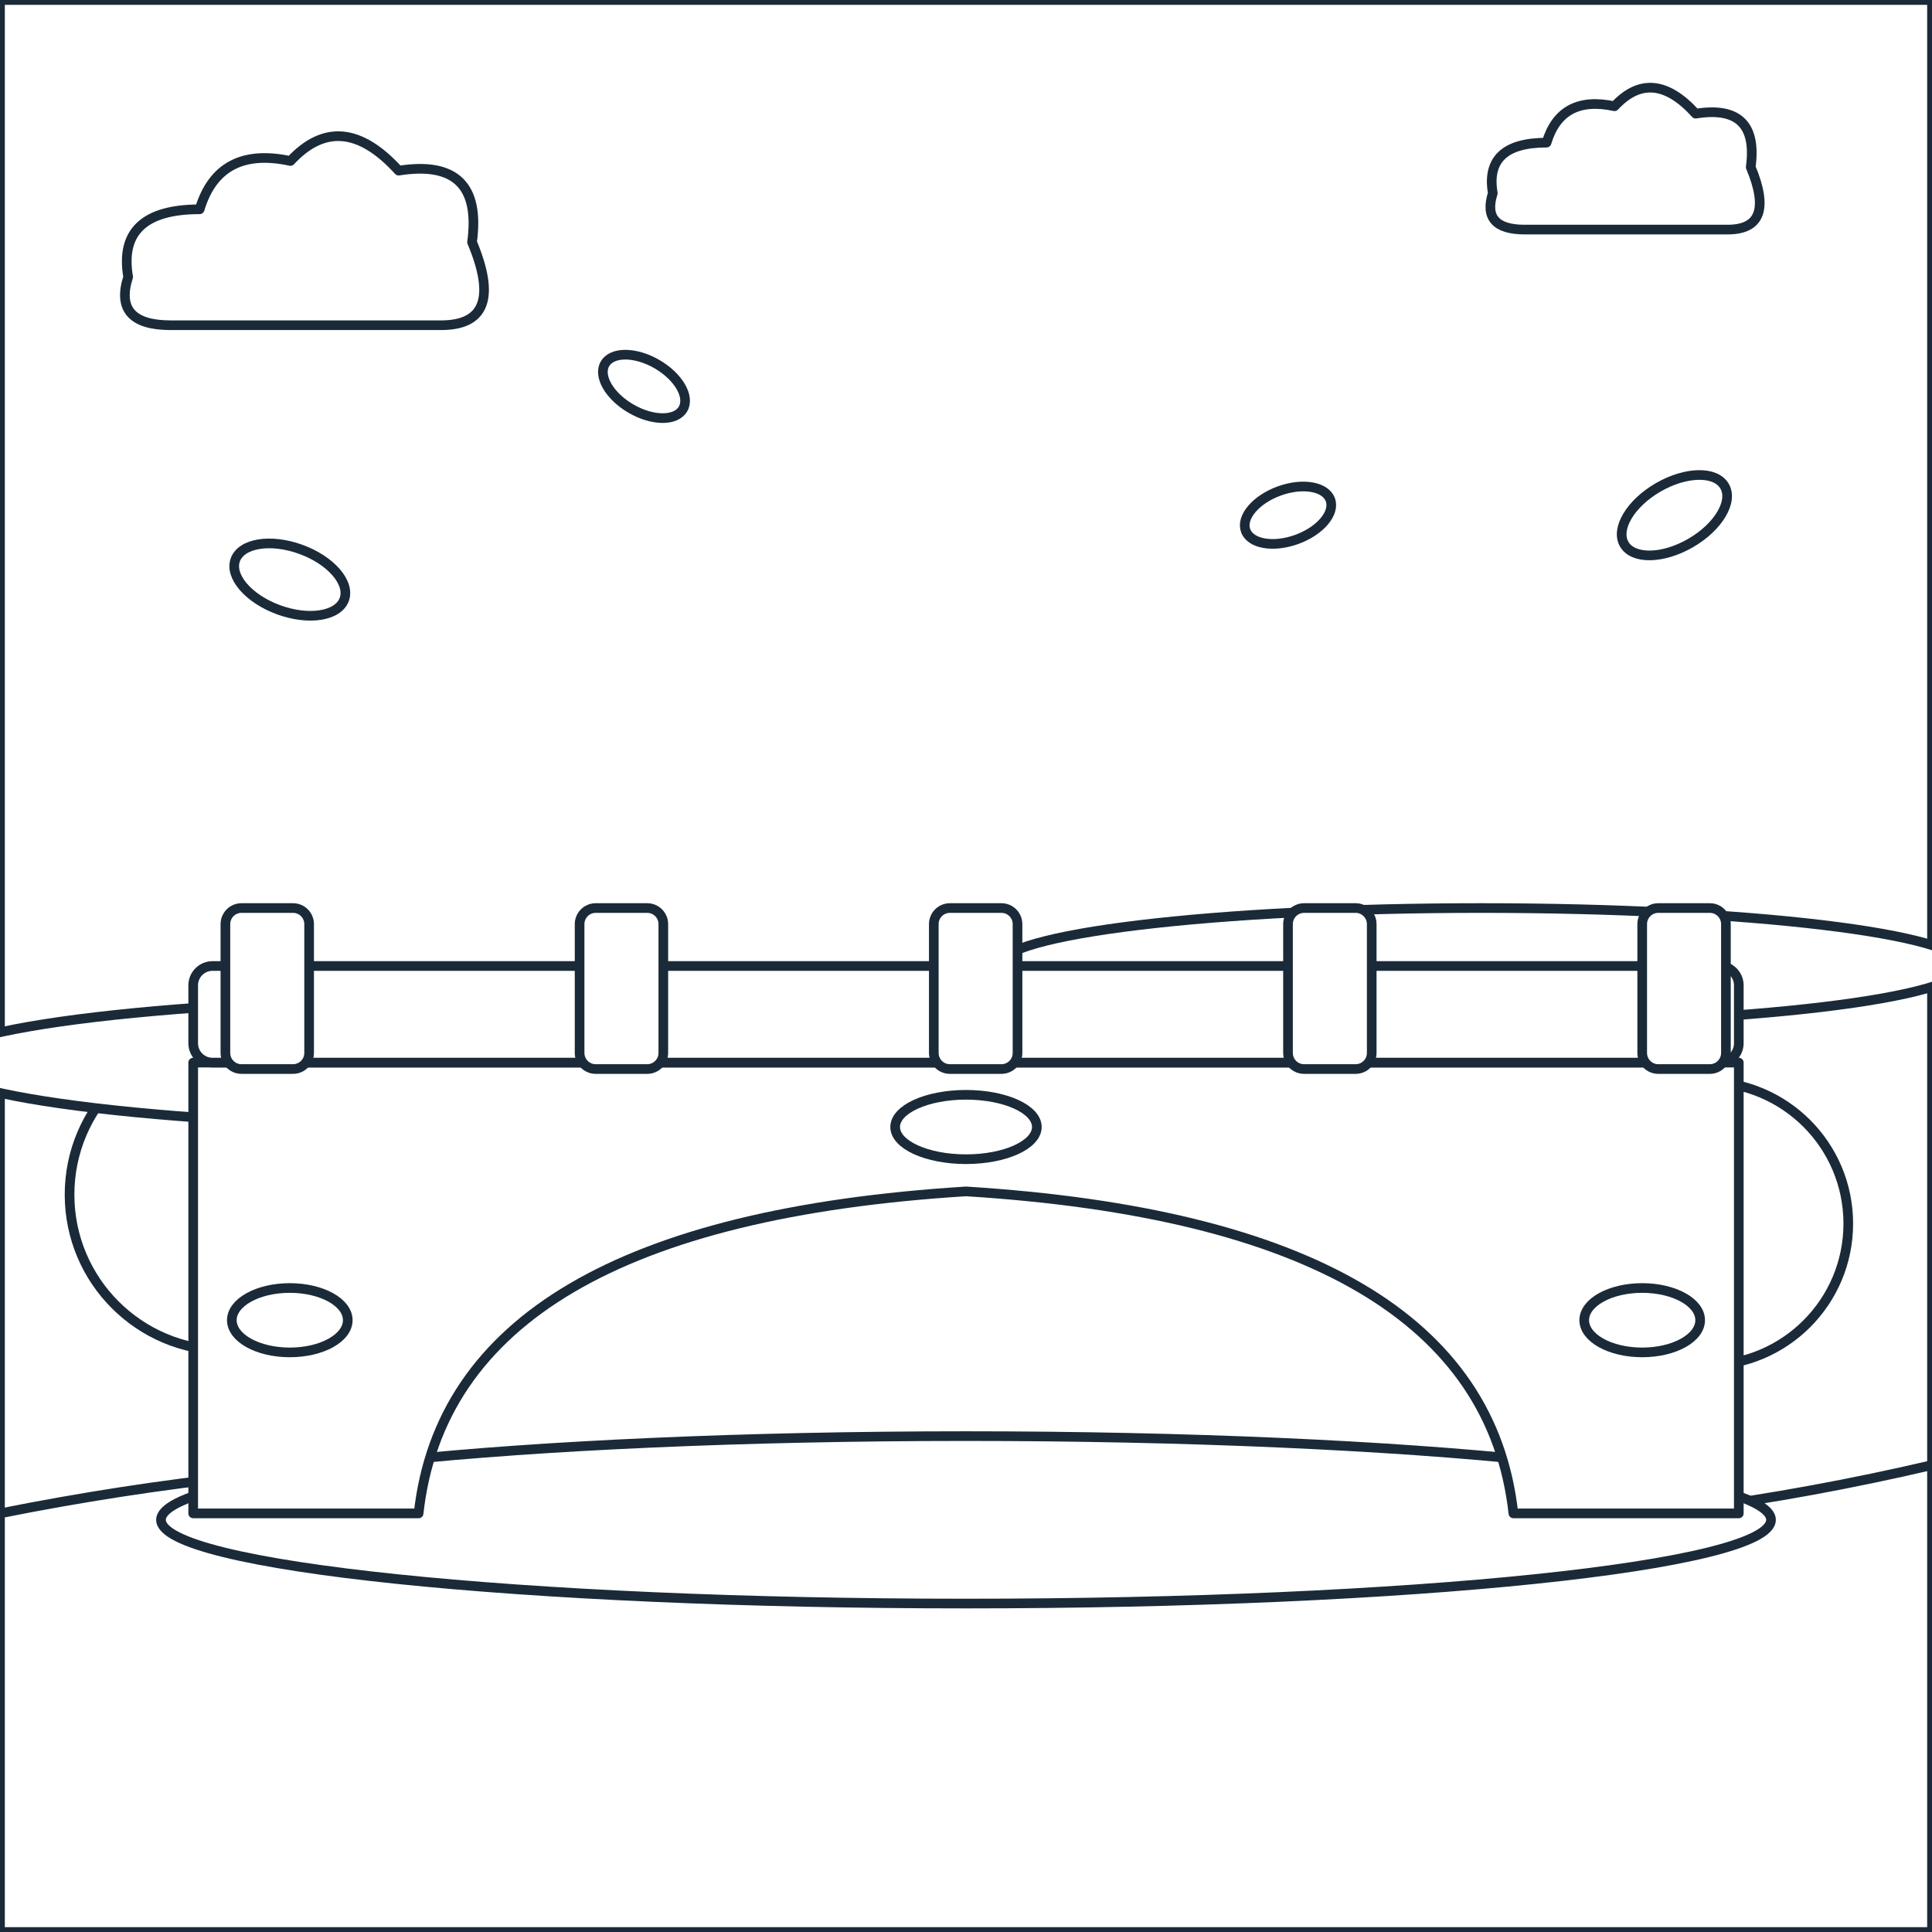
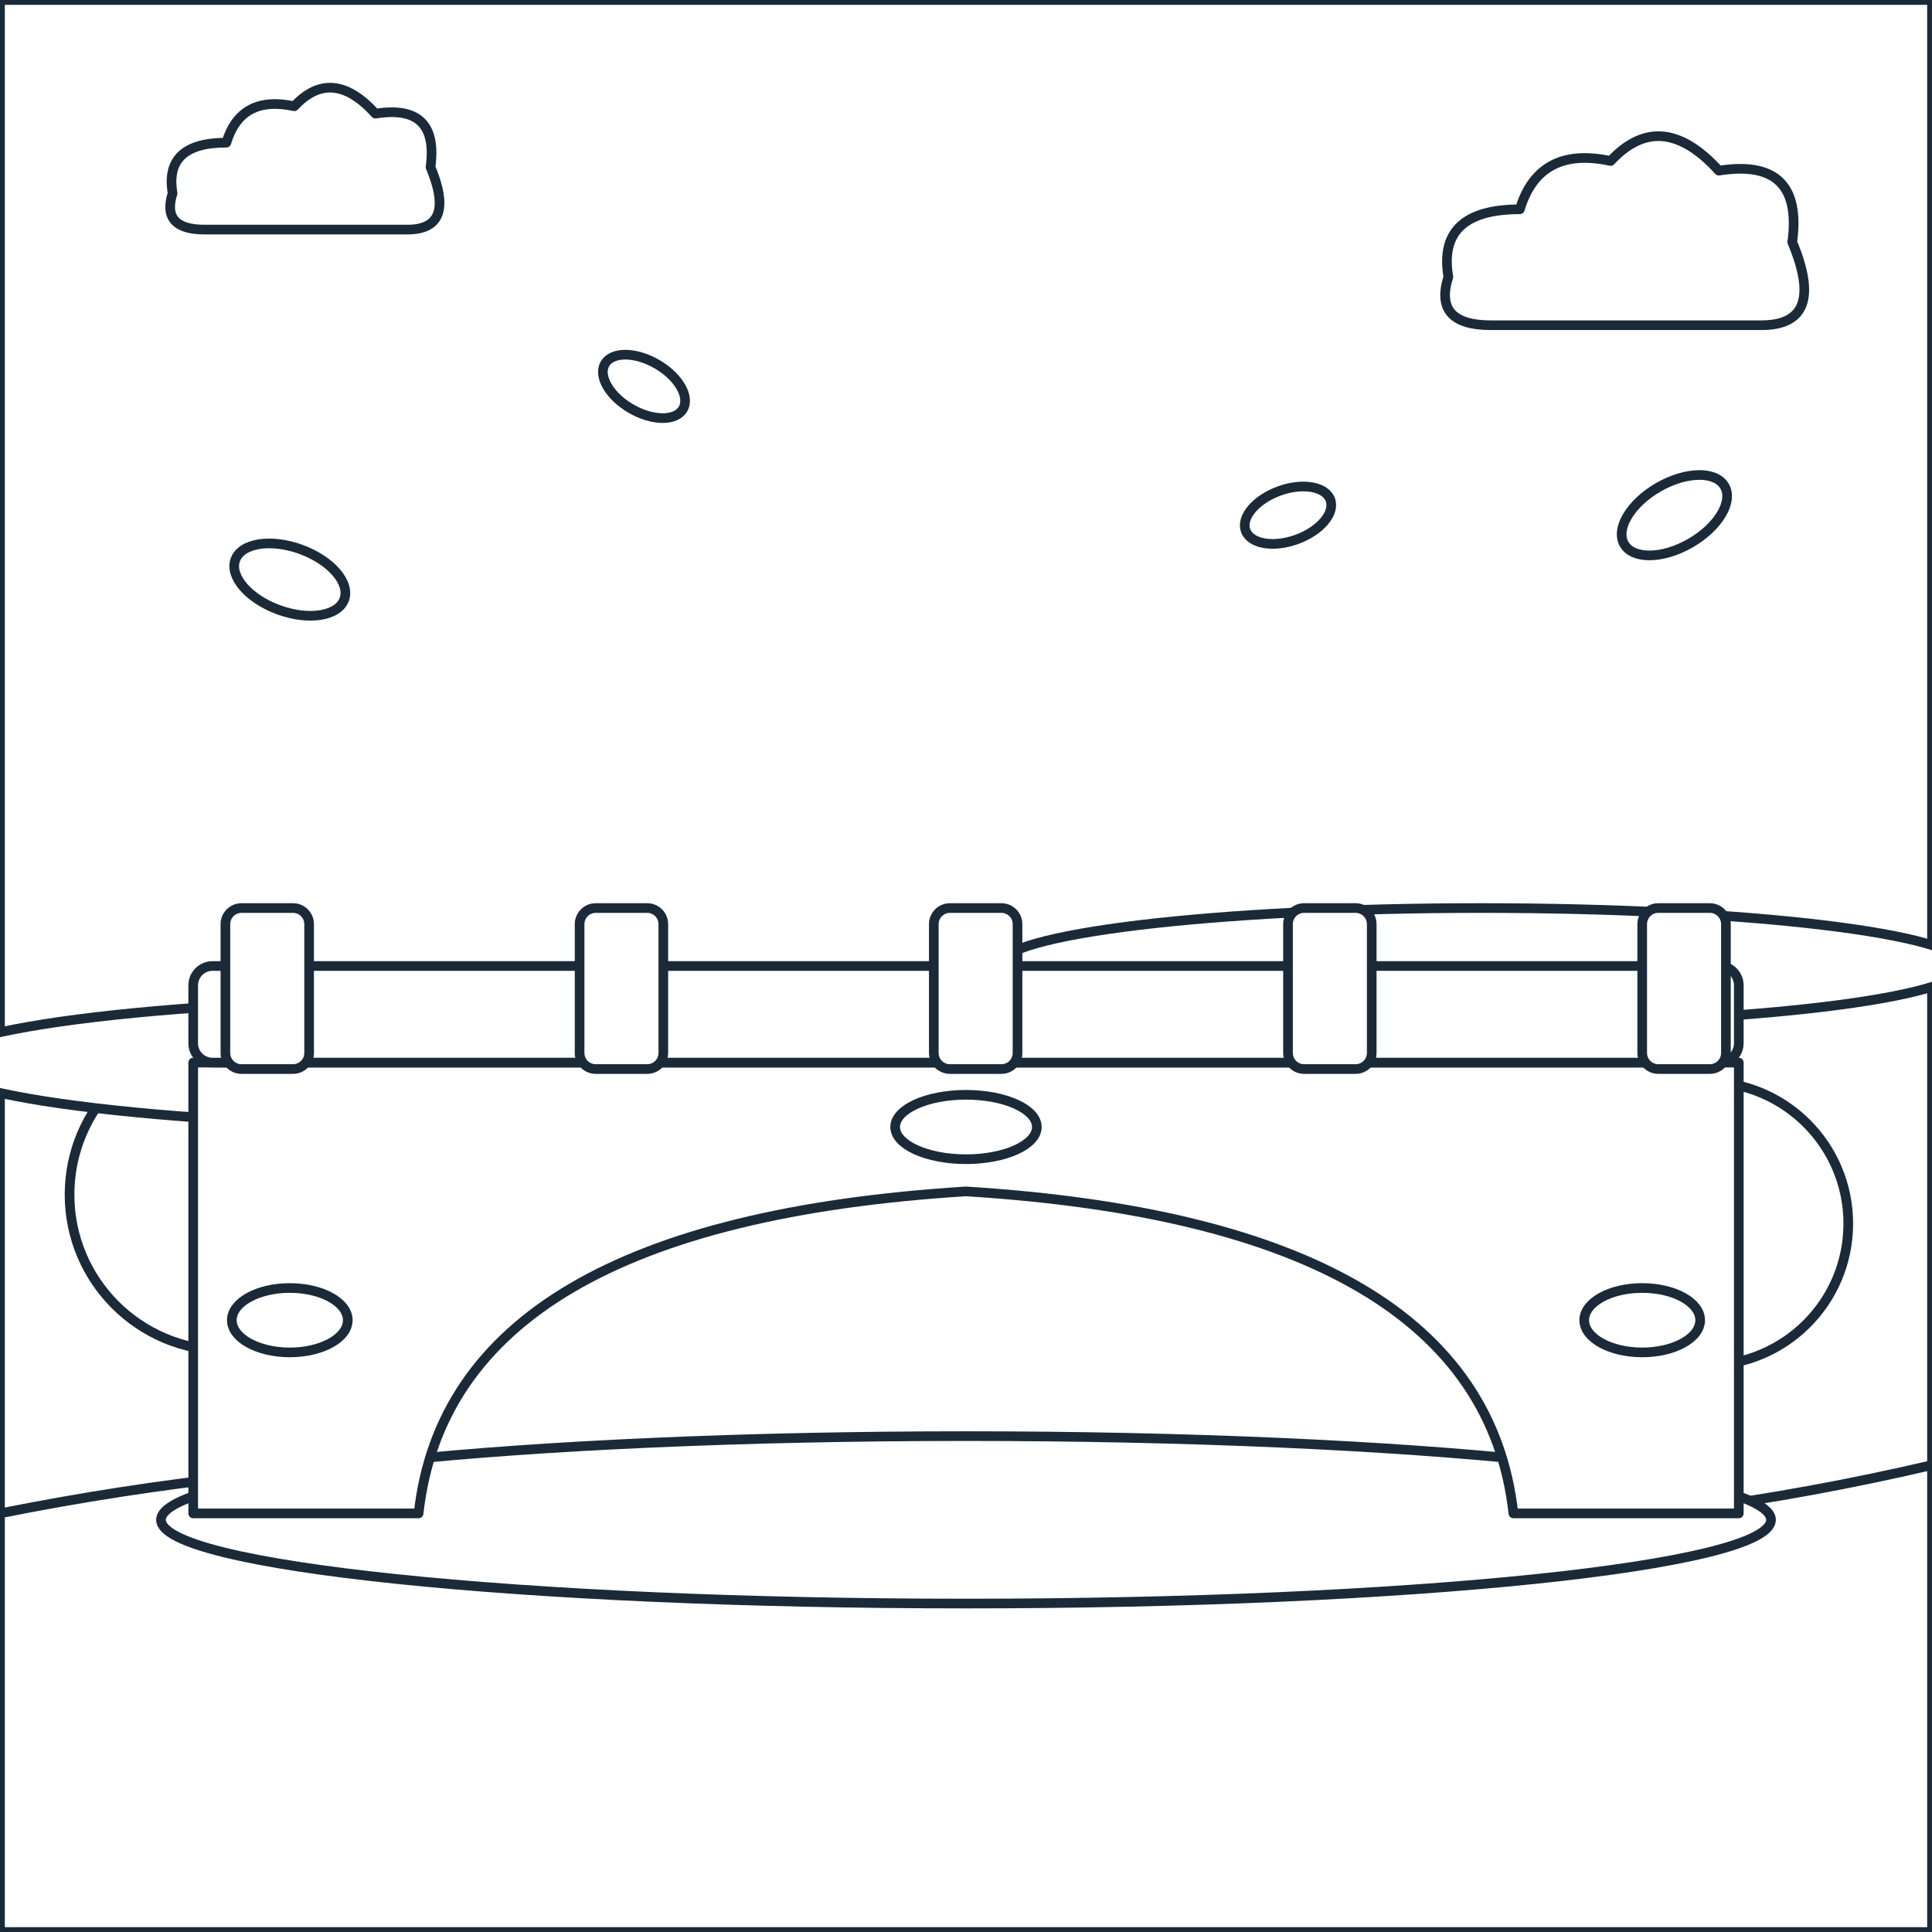
<svg xmlns="http://www.w3.org/2000/svg" viewBox="0 0 600 600" data-picture="cau-da--mua-thu-suong-som">
  <g class="scene-back">
    <rect x="0" y="0" width="600" height="600" rx="0" id="r-nen-troi" data-region="nen-troi" class="region" fill="#FFFFFF" stroke="#1B2A38" stroke-width="3" stroke-linejoin="round" />
-     <path d="M 53 101 Q 35 101 39.8 86 Q 36.2 65 62 65 Q 68 45.2 90.2 50 Q 105.8 33.2 123.8 53 Q 150.2 48.8 146.6 75.2 Q 157.4 101 137 101 Z" id="r-may-1" data-region="may-1" class="region" fill="#FFFFFF" stroke="#1B2A38" stroke-width="3" stroke-linejoin="round" />
-     <path d="M 473.5 71.3 Q 460 71.3 463.6 60 Q 460.9 44.3 480.3 44.3 Q 484.8 29.4 501.4 33 Q 513.1 20.4 526.6 35.3 Q 546.4 32.1 543.7 51.9 Q 551.8 71.3 536.5 71.3 Z" id="r-may-2" data-region="may-2" class="region" fill="#FFFFFF" stroke="#1B2A38" stroke-width="3" stroke-linejoin="round" />
+     <path d="M 463 101 Q 445 101 449.8 86 Q 446.2 65 472 65 Q 478 45.2 500.2 50 Q 515.8 33.2 533.8 53 Q 560.2 48.8 556.6 75.2 Q 567.4 101 547 101 Z" id="r-may-1" data-region="may-1" class="region" fill="#FFFFFF" stroke="#1B2A38" stroke-width="3" stroke-linejoin="round" />
+     <path d="M 63.5 71.3 Q 50 71.3 53.6 60 Q 50.9 44.3 70.3 44.3 Q 74.8 29.4 91.4 33 Q 103.1 20.4 116.6 35.3 Q 136.4 32.1 133.7 51.9 Q 141.8 71.3 126.5 71.3 Z" id="r-may-2" data-region="may-2" class="region" fill="#FFFFFF" stroke="#1B2A38" stroke-width="3" stroke-linejoin="round" />
    <rect x="61.2" y="404" width="17.6" height="66" rx="3" id="r-than-cay-thu-1" data-region="than-cay-thu-1" class="region" fill="#FFFFFF" stroke="#1B2A38" stroke-width="3" stroke-linejoin="round" />
    <ellipse cx="70" cy="371" rx="48.4" ry="48.4" id="r-cay-thu-1" data-region="cay-thu-1" class="region" fill="#FFFFFF" stroke="#1B2A38" stroke-width="3" stroke-linejoin="round" />
    <rect x="522" y="410" width="16" height="60" rx="3" id="r-than-cay-thu-2" data-region="than-cay-thu-2" class="region" fill="#FFFFFF" stroke="#1B2A38" stroke-width="3" stroke-linejoin="round" />
    <ellipse cx="530" cy="380" rx="44" ry="44" id="r-cay-thu-2" data-region="cay-thu-2" class="region" fill="#FFFFFF" stroke="#1B2A38" stroke-width="3" stroke-linejoin="round" />
    <ellipse cx="150" cy="330" rx="170" ry="20" id="r-suong-1" data-region="suong-1" class="region" fill="#FFFFFF" stroke="#1B2A38" stroke-width="3" stroke-linejoin="round" />
    <ellipse cx="460" cy="300" rx="150" ry="18" id="r-suong-2" data-region="suong-2" class="region" fill="#FFFFFF" stroke="#1B2A38" stroke-width="3" stroke-linejoin="round" />
    <path d="M 0 470 Q 150 440 300 465 Q 450 490 600 455 L 600 600 L 0 600 Z" id="r-nen-dat" data-region="nen-dat" class="region" fill="#FFFFFF" stroke="#1B2A38" stroke-width="3" stroke-linejoin="round" />
  </g>
  <g id="subject" class="subject anim-wiggle">
    <ellipse cx="300" cy="472" rx="250" ry="26" id="r-dong-nuoc-duoi-cau" data-region="dong-nuoc-duoi-cau" class="region" fill="#FFFFFF" stroke="#1B2A38" stroke-width="3" stroke-linejoin="round" />
    <path d="M 60 330 L 540 330 L 540 470 L 470 470 Q 460 380 300 370 Q 140 380 130 470 L 60 470 Z" id="r-cau-da" data-region="cau-da" class="region" fill="#FFFFFF" stroke="#1B2A38" stroke-width="3" stroke-linejoin="round" />
    <rect x="60" y="300" width="480" height="30" rx="6" id="r-lan-can-cau" data-region="lan-can-cau" class="region" fill="#FFFFFF" stroke="#1B2A38" stroke-width="3" stroke-linejoin="round" />
    <rect x="70" y="282" width="26" height="50" rx="5" id="r-tru-lan-can-1" data-region="tru-lan-can-1" class="region" fill="#FFFFFF" stroke="#1B2A38" stroke-width="3" stroke-linejoin="round" />
    <rect x="180" y="282" width="26" height="50" rx="5" id="r-tru-lan-can-2" data-region="tru-lan-can-2" class="region" fill="#FFFFFF" stroke="#1B2A38" stroke-width="3" stroke-linejoin="round" />
    <rect x="290" y="282" width="26" height="50" rx="5" id="r-tru-lan-can-3" data-region="tru-lan-can-3" class="region" fill="#FFFFFF" stroke="#1B2A38" stroke-width="3" stroke-linejoin="round" />
    <rect x="400" y="282" width="26" height="50" rx="5" id="r-tru-lan-can-4" data-region="tru-lan-can-4" class="region" fill="#FFFFFF" stroke="#1B2A38" stroke-width="3" stroke-linejoin="round" />
    <rect x="510" y="282" width="26" height="50" rx="5" id="r-tru-lan-can-5" data-region="tru-lan-can-5" class="region" fill="#FFFFFF" stroke="#1B2A38" stroke-width="3" stroke-linejoin="round" />
    <ellipse cx="90" cy="410" rx="18" ry="10" id="r-da-cau-1" data-region="da-cau-1" class="region" fill="#FFFFFF" stroke="#1B2A38" stroke-width="3" stroke-linejoin="round" />
    <ellipse cx="510" cy="410" rx="18" ry="10" id="r-da-cau-2" data-region="da-cau-2" class="region" fill="#FFFFFF" stroke="#1B2A38" stroke-width="3" stroke-linejoin="round" />
    <ellipse cx="300" cy="350" rx="22" ry="10" id="r-da-cau-3" data-region="da-cau-3" class="region" fill="#FFFFFF" stroke="#1B2A38" stroke-width="3" stroke-linejoin="round" />
  </g>
  <g class="scene-front">
    <ellipse cx="200" cy="120" rx="14" ry="8" transform="rotate(30 200 120)" id="r-la-thu-1" data-region="la-thu-1" class="region" fill="#FFFFFF" stroke="#1B2A38" stroke-width="3" stroke-linejoin="round" />
    <ellipse cx="400" cy="160" rx="14" ry="8" transform="rotate(-20 400 160)" id="r-la-thu-2" data-region="la-thu-2" class="region" fill="#FFFFFF" stroke="#1B2A38" stroke-width="3" stroke-linejoin="round" />
    <ellipse cx="90" cy="180" rx="18" ry="10" transform="rotate(20 90 180)" id="r-la-thu-1-2" data-region="la-thu-1-2" class="region" fill="#FFFFFF" stroke="#1B2A38" stroke-width="3" stroke-linejoin="round" />
    <ellipse cx="520" cy="160" rx="18" ry="10" transform="rotate(-30 520 160)" id="r-la-thu-2-2" data-region="la-thu-2-2" class="region" fill="#FFFFFF" stroke="#1B2A38" stroke-width="3" stroke-linejoin="round" />
  </g>
</svg>
